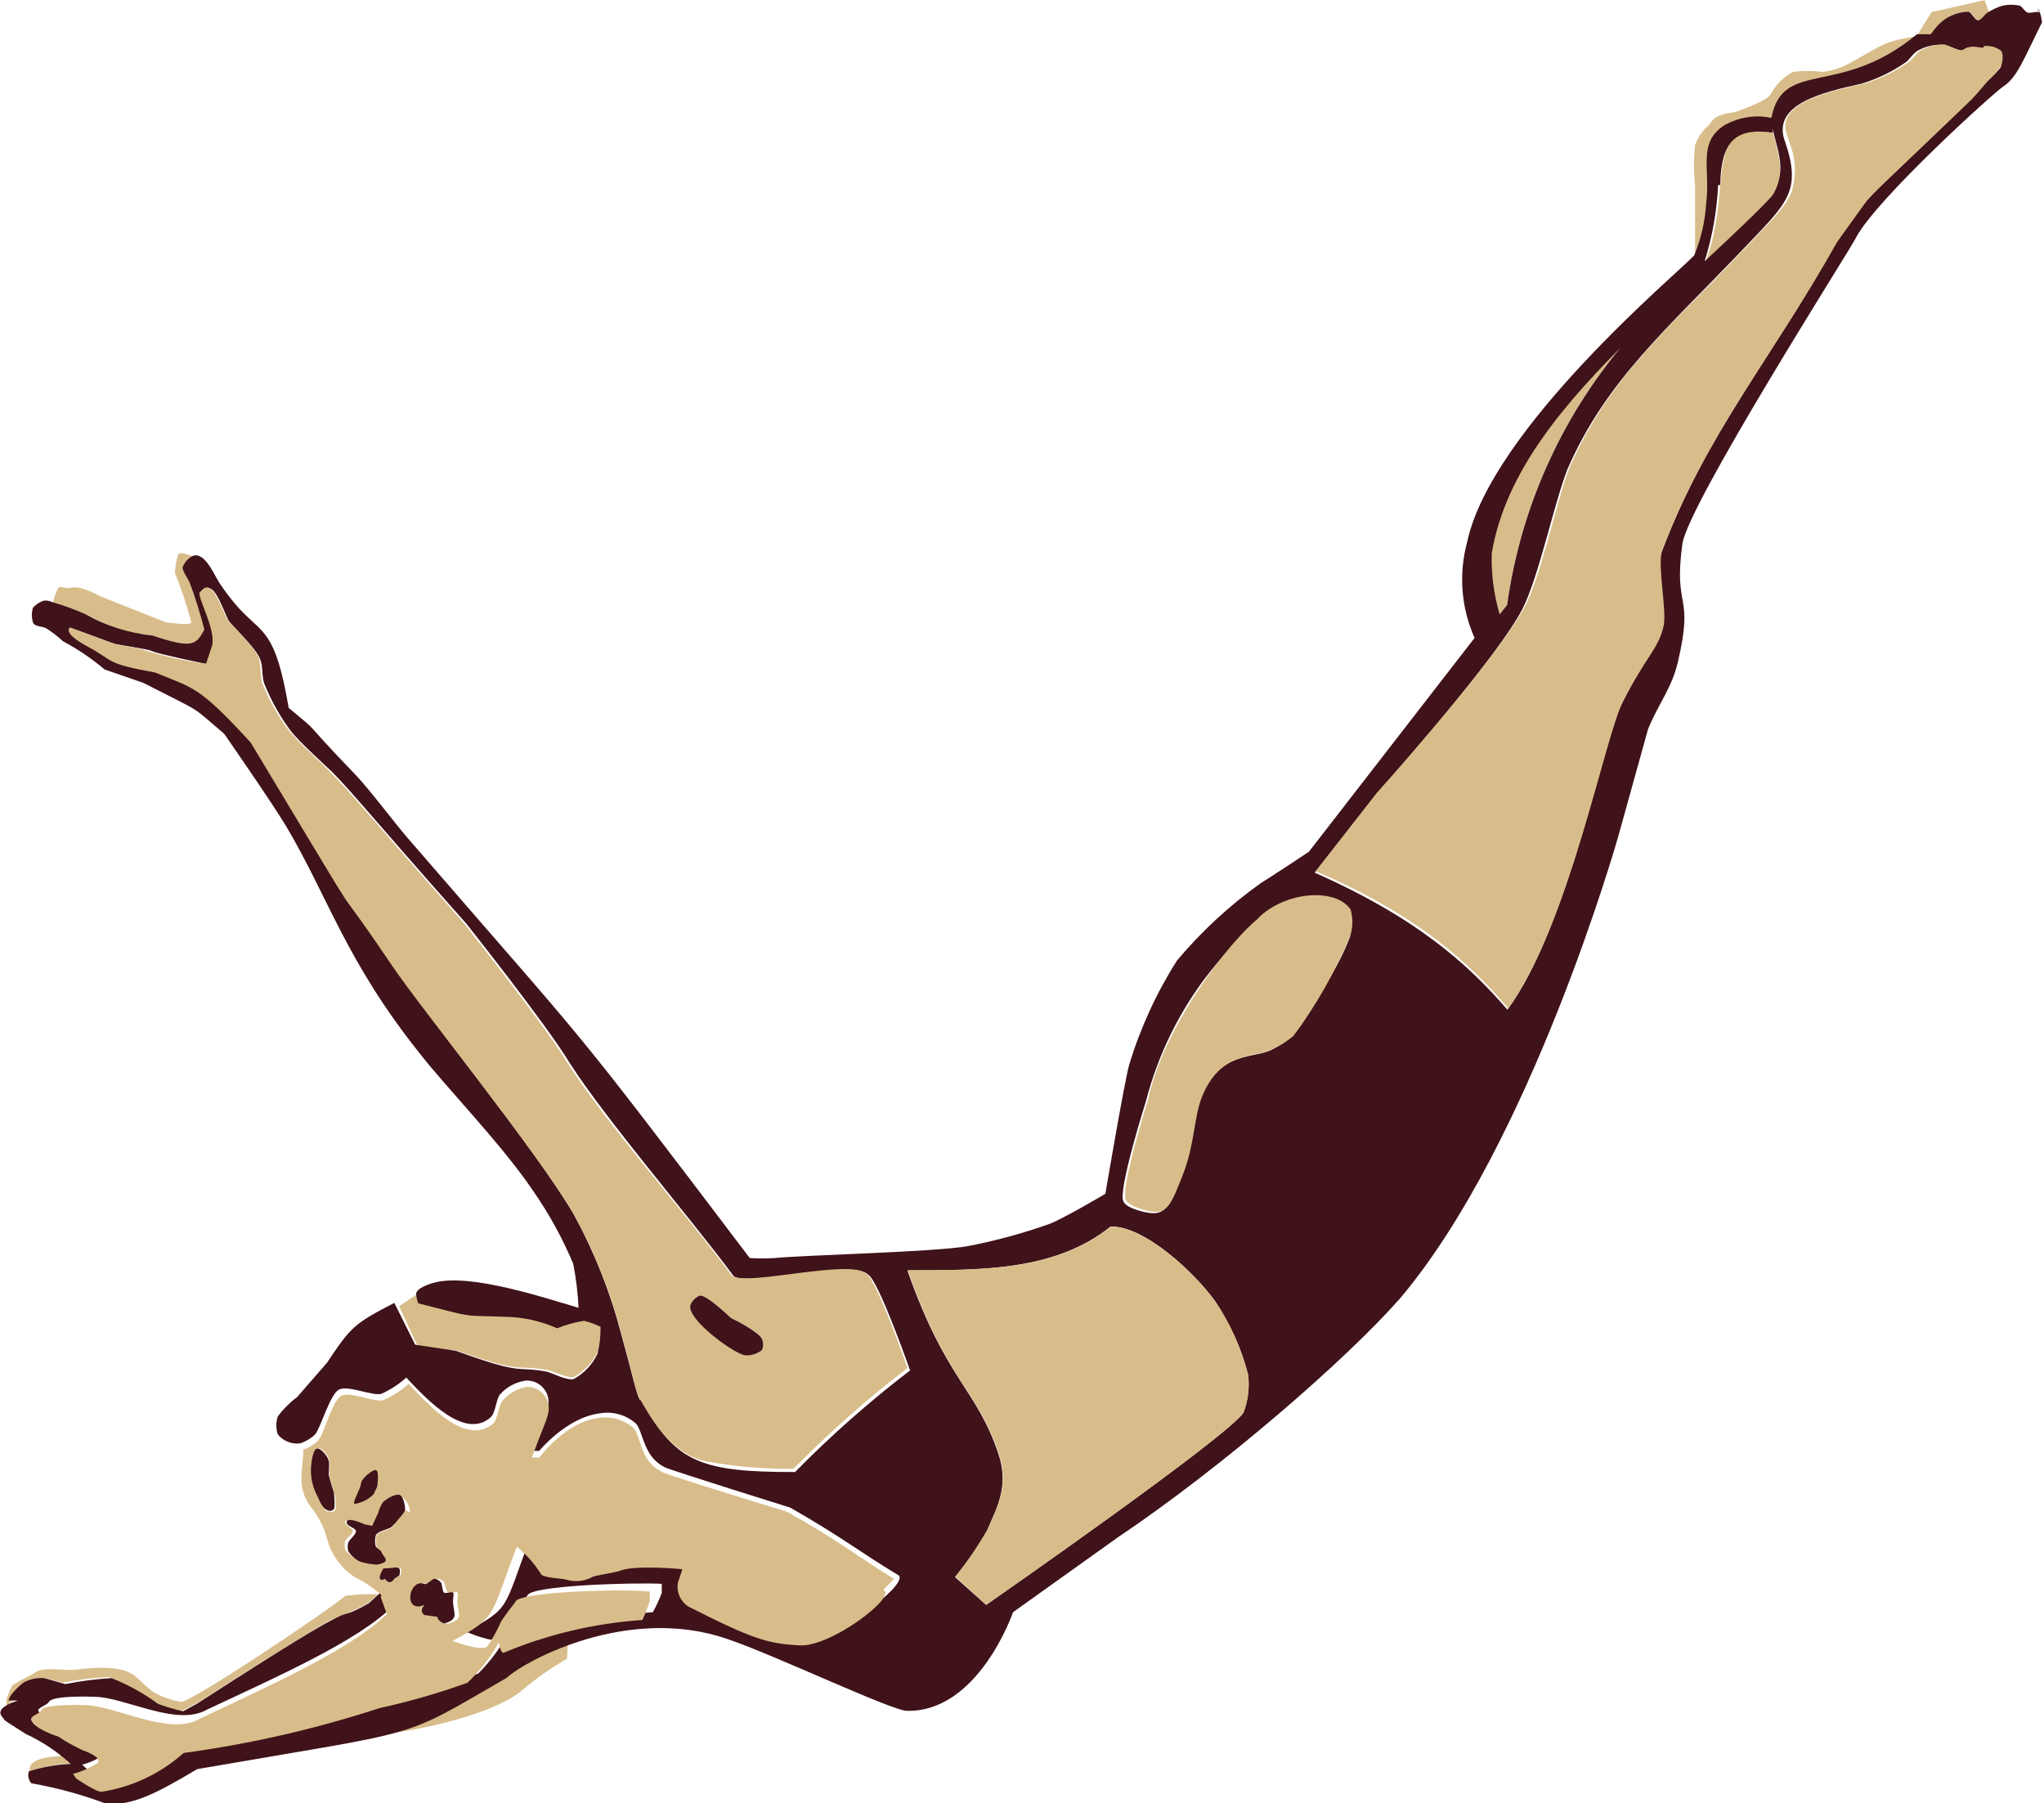
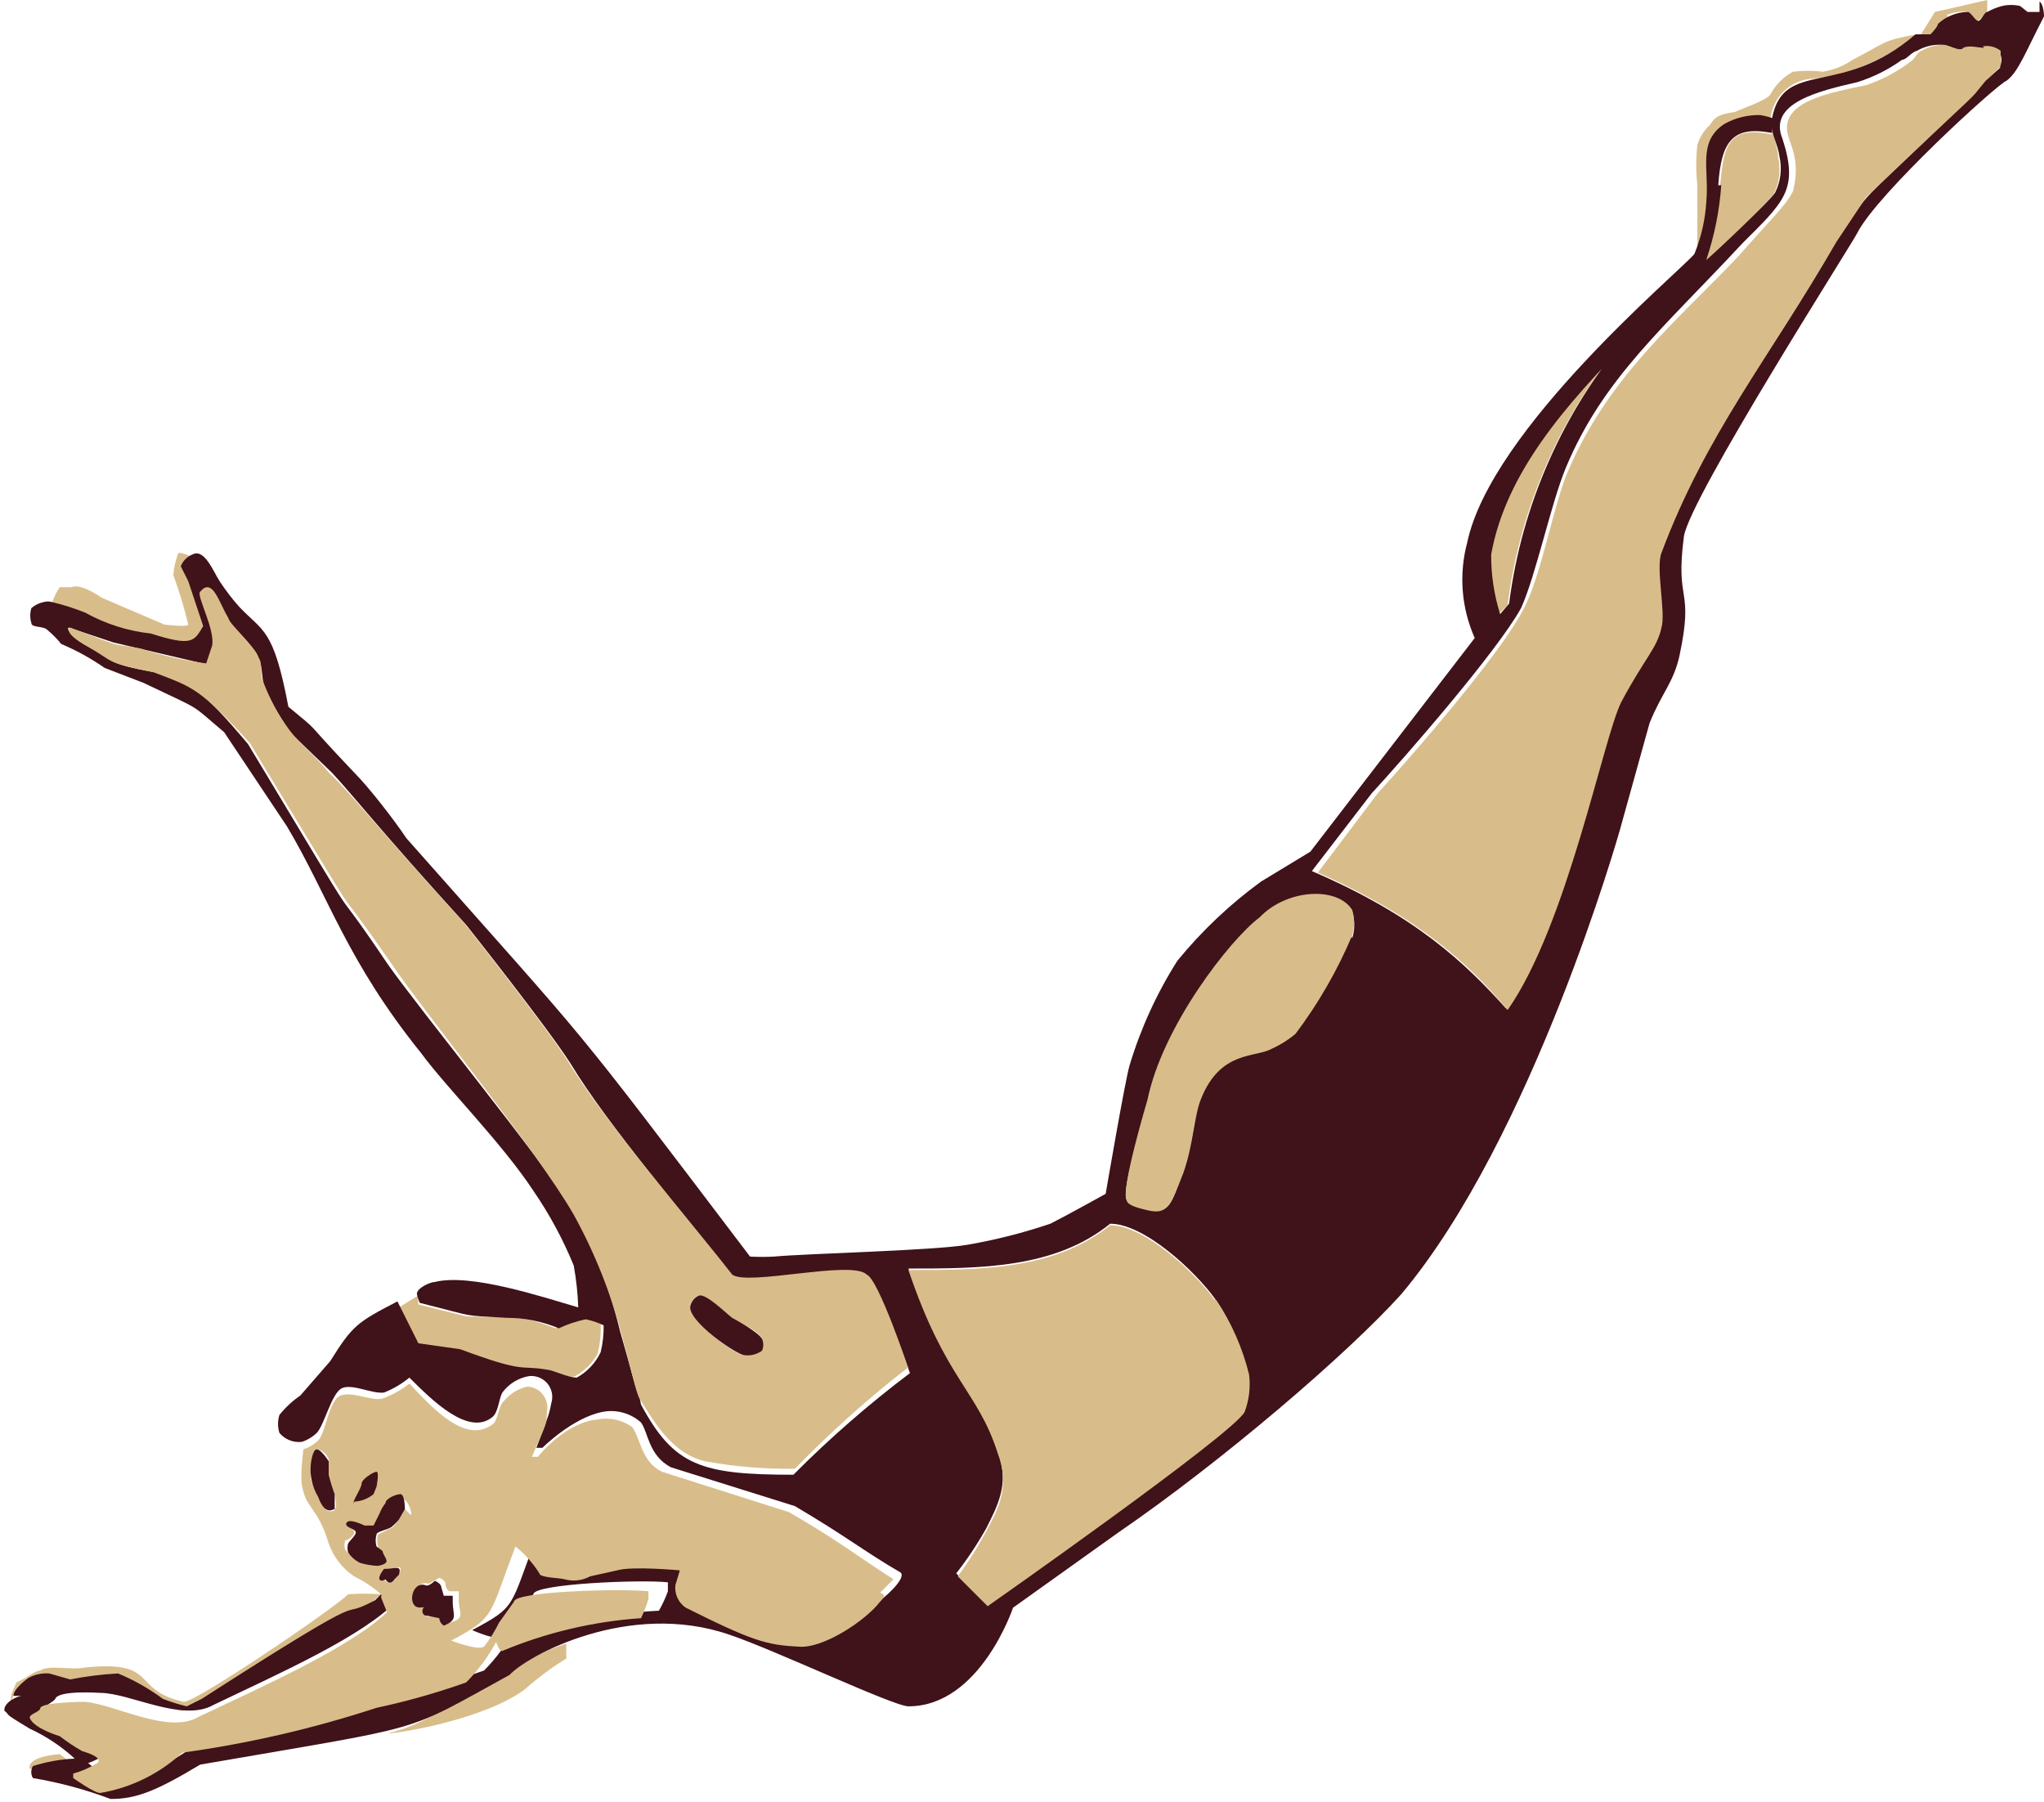
- <svg xmlns="http://www.w3.org/2000/svg" viewBox="0 0 136.8 120.63">
+ <svg xmlns="http://www.w3.org/2000/svg" viewBox="0 0 136.8 120.6">
  <defs>
-     <style>
-       .cls-1,.cls-4{fill:none;}.cls-2{fill:#d8bd8a;}.cls-3{fill:#401219;}
-     </style>
+     <style>.cls-1,.cls-4{fill:none;}.cls-2{fill:#d8bd8a;}.cls-3{fill:#401219;}</style>
  </defs>
  <g id="Layer" data-name="Layer">
-     <path class="cls-1" d="M100.14 41.4l-.68.86.68-.86zm-74.5 64.95l.06.2a.23.23 0 0 0-.07-.2zM2 118.5h.05z" />
-     <path class="cls-2" d="M100.37 41.1l.5-.62a34.33 34.33 0 0 1 8.25-18c-4.55 4.5-8.38 9-9.3 14.44a13.07 13.07 0 0 0 .55 4.18zm-.13.17l-.1.13.1-.13zM1.3 113.8H.66c.14-.5 1-1.2 1-1.2a2.48 2.48 0 0 1 1.34-.3l1.2.3a22.47 22.47 0 0 1 3.1-.37 13.94 13.94 0 0 1 3.13 1.77 12.67 12.67 0 0 0 1.68.52c2.2-1.1.3-.2 9.8-6 .7-.38 1.5-.56 2.7-1.23l.7-.6a14.58 14.58 0 0 0-2.2.1c-1 .9-10.4 7.2-11 7.1-3.7-.7-1.7-2.7-6.7-2.2-1 .2-2.4-.2-3 .2-.3.2-1.1.6-1.1.6l-.5.3c-.3.7-.5 1-.3 1.6-.1-.5.8-.8 1.2-.9zm24.78 2.2c2.67-.35 7.24-1.4 9-3a20.16 20.16 0 0 1 2.87-2l.05-1a14.2 14.2 0 0 0-4.2 2.2c-5.62 3.23-6.2 3.42-7.72 3.8zm-21.32 2l-.76-.6a.13.13 0 0 1 0 .13c-2.38.08-2 1-2 1a10.54 10.54 0 0 1 2.76-.53zm25.72-27.65c4.77 1.68 3.83.92 6.13 1.33.5.08 1.4.6 1.8.46a3.75 3.75 0 0 0 1.6-1.68 7 7 0 0 0 .2-1.85 5.2 5.2 0 0 0-1.1-.4 7.93 7.93 0 0 0-1.8.6c-2-.7-1.8-.7-6.1-.8l-3.2-.8a2.76 2.76 0 0 1-.1-.6l-1.2.8 1.3 2.8zm-21.58-48c.4.1 1 .08 1.36.2 2.73.92 2.9.6 3.47-.4-.27-.85-.75-2.44-1-3.15-.1-.26-.5-.73-.46-1a1.45 1.45 0 0 1 .64-.75s-.9-.43-1-.12a5.3 5.3 0 0 0-.2 1.22 27.92 27.92 0 0 1 1.1 3.3c0 .24-1.7 0-1.7 0L6.7 39.9s-1.35-.78-2-.56c-.25.08-.68-.15-.8 0a4 4 0 0 0-.36 1 5.87 5.87 0 0 0 .74.24c1 .17 2.43 1.23 4.7 1.8zM130.45 1.13a2.78 2.78 0 0 1 1.33-.35c.2.05.42.57.64.58s.5-.44.7-.55l-.3-.8-3.54.8-1 1.6h.92a3.74 3.74 0 0 1 1.25-1.1zm-15.05 7.4a4.66 4.66 0 0 1 2.4-.65 4.92 4.92 0 0 1 .76.05 3 3 0 0 1 2.52-2.52 13.53 13.53 0 0 0 7.22-3c-2.3.4-2.1.5-4.3 1.7a5.08 5.08 0 0 1-2 .7 7.9 7.9 0 0 0-2 0 3.7 3.7 0 0 0-1.5 1.5c-.16.4-2.07 1.1-2.44 1.2-1.62.2-1.42.7-1.84 1a3 3 0 0 0-.77 1.2 12.25 12.25 0 0 0 0 2.7v5a10.88 10.88 0 0 0 .8-3.4c.27-2.3-.65-4 1.15-5.2z" />
-     <path class="cls-2" d="M114.2 17.46a62.2 62.2 0 0 0 4.5-4.46 3.58 3.58 0 0 0 .35-2.45c-.1-.7-.32-1.3-.44-1.92v.26c-4.7-.8-2.6 3.3-4.4 8.5z" />
-     <path class="cls-3" d="M136.5.84c-.15-.12-.6.07-.8 0s-.36-.4-.52-.46a2.72 2.72 0 0 0-1.16 0 4.28 4.28 0 0 0-1 .46c-.17.1-.43.53-.64.52s-.43-.53-.64-.58a2.9 2.9 0 0 0-2 .87c-.15.14-.52.64-.52.64h-.92c-5.18 4.3-8.95 1.6-9.75 5.6a4.92 4.92 0 0 0-.76-.1 4.66 4.66 0 0 0-2.4.6c-1.8 1.2-.9 2.9-1.2 5.2a10.88 10.88 0 0 1-.8 3.5c-1 1.1-13.6 11.6-15.2 19.2a9.56 9.56 0 0 0 .5 6.4L87.6 57s-2.6 1.73-3.22 2.1a30.22 30.22 0 0 0-5.6 5.17 28.3 28.3 0 0 0-3.2 6.96c-.3 1-1.6 8.66-1.6 8.66s-2.7 1.6-3.7 2a37 37 0 0 1-5.5 1.5c-2.2.4-11 .6-12.94.8a15 15 0 0 1-1.66 0C37.6 67.6 40.1 70.9 27.3 56.1c-.92-1.06-2.6-3.32-3.58-4.33-3.86-4-2-2.4-4.4-4.4-.9-5.28-1.7-4.88-3.36-6.7a14.46 14.46 0 0 1-1.3-1.7c-.36-.58-1-2.12-1.8-1.75a1.45 1.45 0 0 0-.64.75c0 .27.36.75.46 1 .3.72.78 2.3 1 3.16-.56 1-.73 1.32-3.47.4a11.6 11.6 0 0 1-4.5-1.43 15.3 15.3 0 0 0-2.2-.8 1 1 0 0 0-.6-.1 1.76 1.76 0 0 0-.7.46 1.66 1.66 0 0 0 0 1c.1.3.7.24.9.4a7 7 0 0 1 1.1.85A15.84 15.84 0 0 1 7 44.8l2.6.9c4.23 2.17 3 1.38 5.4 3.4 0 0 3.2 4.6 4.18 6.24 2.78 4.7 4 9 8.9 15.14 1.7 2.2 5.48 6.07 7.58 9.18a26.68 26.68 0 0 1 2.7 4.9 19.6 19.6 0 0 1 .36 2.96c-2.37-.7-7.2-2.3-9.6-1.7-.4.1-1.3.4-1.27.8a2.76 2.76 0 0 0 .14.6c4 1 2.6.78 5.8.9a8.9 8.9 0 0 1 3.5.77 7.93 7.93 0 0 1 1.8-.5 5.2 5.2 0 0 1 1.1.4 7 7 0 0 1-.2 1.8 3.75 3.75 0 0 1-1.6 1.7c-.5.1-1.4-.4-1.8-.5-2.2-.4-1.4.3-6.1-1.4l-2.7-.4-1.4-2.8c-2.7 1.4-2.9 1.6-4.5 4l-2 2.3a6.4 6.4 0 0 0-1.3 1.3 1.94 1.94 0 0 0 0 1.2 1.67 1.67 0 0 0 1.5.6 2.64 2.64 0 0 0 1-.6c.4-.5 1-2.7 1.6-3s2.1.4 2.8.3a6.4 6.4 0 0 0 1.7-1.1c1.5 1.6 3.9 4.1 5.6 2.7.4-.3.4-1.3.7-1.6a2.82 2.82 0 0 1 1.7-.9 1.44 1.44 0 0 1 1.5 1.7c-.2.9-.2.7-1.1 3h.5s1.8-2.2 4-2.5a2.9 2.9 0 0 1 2.5.7c.5.7.5 2.2 1.9 2.9.7.3 8.4 2.7 8.4 2.7 3.5 2 4.7 3 7.2 4.5.9.4-3.4 3.9-5.6 3.8s-3.1-.3-7.4-2.5a1.58 1.58 0 0 1-.7-1.6l.3-.9s-3.2-.3-4.2.1c-.3.1-1.6.4-1.9.5a2.28 2.28 0 0 1-1.8.3c-.3 0-1.6-.1-1.7-.4a7.42 7.42 0 0 0-1.6-1.8c-1.8 4.8-1.3 4.7-4.3 6.3 0 0 1.8.8 2.3.5a9.22 9.22 0 0 0 .8-1.5c.2-.4 1-1.4 1-1.4.1-.7 7.2-.9 9-.8v.6a8.18 8.18 0 0 1-.6 1.3 29.25 29.25 0 0 0-9.3 2.2c-.2-.1-.37-.8-.37-.8A11.72 11.72 0 0 1 32 112a47.58 47.58 0 0 1-5.9 1.7 74.27 74.27 0 0 1-13.1 2.9 10.73 10.73 0 0 1-5.5 2.6 4.5 4.5 0 0 1-2-1.1 5.87 5.87 0 0 0 1.54-.7c.5-.4-1-.9-1-.9a13.63 13.63 0 0 1-1.67-.9s-1.5-.5-1.8-1.1c-.1-.2.6-.4.7-.6.2-.47 3-.35 3-.35 2.1 0 5.54 2.05 7.6.85 4.7-2.2 10.1-4.6 12.4-6.9l-.5-1.2-1.1 1c-3 1.7 1.1-1.4-11.5 6.72l-.92.5a12.67 12.67 0 0 1-1.68-.5 13.94 13.94 0 0 0-3.1-1.72 22.47 22.47 0 0 0-3.1.4l-1.4-.4a2.48 2.48 0 0 0-1.4.3s-.9.7-1 1.2h.66c-.4.1-1.3.45-1.2.88a.54.54 0 0 0 .1.2c.36.35-.4-.1 1.6 1.16a11.64 11.64 0 0 1 3 2 10.73 10.73 0 0 0-2.8.5.83.83 0 0 0 .17.8 27.88 27.88 0 0 1 5.1 1.4c1.7 0 2.9-.5 6-2.35 15.6-2.7 13.4-1.9 20.7-6.1 1.3-1.2 8.2-4.9 14.8-2.6 3 1 11 4.8 12 4.8 4.8.1 7.1-6.6 7.1-6.6l7-5c7-4.7 15.3-11.9 18.9-16 8.8-10.4 14.6-30.9 14.6-30.9l2-7.2c.8-1.9 1.57-2.7 2-4.5 1.1-4.7-.32-3.4.3-7.9.4-2.7 11.17-19.6 11.57-20.4 1.3-2.6 9.4-9.9 9.9-10.2.94-.6 1.4-1.9 2.6-4.3 0 0-.1-.8-.3-.9zm-21.37 11.54c.06-2.9 1-3.87 3.52-3.5V8.6c.1.64.34 1.24.44 1.93a3.58 3.58 0 0 1-.4 2.45c-.4.6-4 3.95-4.6 4.5a20.3 20.3 0 0 0 .9-5.1zm-6 10.1a34.33 34.33 0 0 0-8.26 18l-.5.63a13.07 13.07 0 0 1-.53-4.1c.93-5.5 4.93-10.1 9.28-14.4zm-8.9 18.8l-.77 1zM42.8 93.63c-.2-.32-.6-2.13-1.25-4.45a35.05 35.05 0 0 0-3.14-7.9C36 77.12 28.3 67.63 26.2 64.5c-5-7.44-.18.53-9.36-14.85-3.47-3.73-3.8-3.6-6.42-4.67-3.37-.6-2.77-.8-4.5-1.75S4.7 42 4.7 42l3 1.1c4.67.78-.26 0 6.42 1.4l.35-1.22c.3-1.1-1.1-3.44-.87-3.6a1.82 1.82 0 0 1 .14-.2c.54-.56 1.07 1 1.53 2 .13.28 1.9 1.9 2.14 2.64.2.4.1 1.28.3 1.68a13.83 13.83 0 0 0 1.8 3.18c.6.73 2 2 2.7 2.66 1.5 1.52 3.1 3.54 9 10.17 0 0 5.4 6.8 6.9 9.3 2.5 3.9 8.2 10.5 11 14.3 1 .7 8-1.2 9-.1.7.4 2.8 6.4 2.8 6.4a73 73 0 0 0-7.7 6.8c-6.2 0-8-.6-10.2-4.7zm40.44.87C82.4 96 66 107.4 66 107.4l-2.08-1.86a24 24 0 0 0 2.14-3.12c.6-1.4 1.5-2.92.77-5.1-1.46-4.4-3.5-4.9-6.1-12.3 4.86-.04 9.82.08 13.6-2.94 2.24-.07 5.62 3.08 7 5a15.85 15.85 0 0 1 2.2 4.92 5.3 5.3 0 0 1-.3 2.5zm7.15-31.9a17.34 17.34 0 0 1-1.7 3.32c-1.9 3.34-2.1 3.55-3.6 4.34-1.2.6-3.5.06-4.8 3.25-.5 1.3-.5 3.1-1.2 5-.9 2.4-1.1 2.9-2.5 2.6-.4-.1-1.2-.3-1.4-.7-.4-.7 1.5-6.7 1.5-6.7a23.6 23.6 0 0 1 4-8.3 36.22 36.22 0 0 1 3.4-3.8c1.8-1.8 5.1-2 6.1-.5a3 3 0 0 1 0 1.7zm43.5-58.08a6.8 6.8 0 0 1-.9.92l-1 1.16c-8.3 8-6.4 5.84-9.1 9.63-4.4 7.93-8.7 12.77-11.7 20.77-.3 1 .3 4 .1 5-.4 1.5-1.2 2-2.7 5-1.3 2.43-3.6 15-7.7 20.57-2.6-3-6-6.12-12.9-9.17l4.1-5.24c2.2-2.48 8.3-9.47 9.8-12.4 1.1-2.16 2.1-7 3-9.32 2.6-6 6.7-9.43 11.9-14.9 2.8-2.94 3.8-3.73 2.7-7-1-2.54 2.4-3.34 5.1-3.94a10.45 10.45 0 0 0 3-1.46c.2-.16.5-.62.8-.77a3.12 3.12 0 0 1 1.7-.37c.3 0 1.1.5 1.3.35.5-.36 1.1-.12 1.4-.12a1.54 1.54 0 0 1 1.1.3c.1.16.1.76 0 1z" />
-     <path class="cls-2" d="M59.83 105.66c-2.54-1.56-3.7-2.57-7.17-4.5 0 0-7.68-2.34-8.32-2.64-1.47-.7-1.4-2.2-1.9-2.92a2.9 2.9 0 0 0-2.44-.7c-2.2.3-3.9 2.64-3.9 2.64h-.5c.87-2.38.9-2.2 1.1-3a1.44 1.44 0 0 0-1.43-1.73 2.82 2.82 0 0 0-1.62.9c-.3.3-.34 1.4-.7 1.6-1.75 1.4-4.1-1.1-5.6-2.7a6.4 6.4 0 0 1-1.73 1.1c-.7.1-2.15-.6-2.77-.3s-1.13 2.5-1.56 3a2.64 2.64 0 0 1-1 .6c.1.3-.3 1.9 0 2.8.3 1.2 1.1 1.2 1.7 3.5a4.44 4.44 0 0 0 1.7 2.2 8.2 8.2 0 0 1 1.8 1.2.23.23 0 0 1 0 .2l.4 1.1c-2.4 2.4-8.3 5-12.5 7-2 1.2-5.5-.8-7.6-.9 0 0-2.8-.1-3 .3-.1.3-.8.4-.7.7.2.6 1.8 1.1 1.8 1.1a13.63 13.63 0 0 0 1.6.9s1.5.5 1 .9a5.87 5.87 0 0 1-1.6.7l.2.3s1.3.9 1.7.9a10.74 10.74 0 0 0 5.5-2.6 74.27 74.27 0 0 0 13.1-3 47.58 47.58 0 0 0 5.9-1.7 11.72 11.72 0 0 0 2.1-2.7s.1.7.3.7a29.25 29.25 0 0 1 9.3-2.2 8.18 8.18 0 0 0 .5-1.3v-.6c-1.8-.2-8.9 0-9 .7 0 0-.8 1-1 1.4a9.22 9.22 0 0 1-.9 1.6c-.5.3-2.3-.4-2.3-.4 3-1.6 2.5-1.6 4.3-6.3a7.42 7.42 0 0 1 1.6 1.8c.1.3 1.4.3 1.7.4a2.28 2.28 0 0 0 1.8-.2c.3-.1 1.6-.3 1.82-.4 1-.4 4.16-.1 4.16-.1l-.3.9a1.58 1.58 0 0 0 .7 1.6c4.34 2.2 5.3 2.48 7.44 2.6 1.56.1 4.5-1.8 5.5-3 .36-.54.27-.6.1-.7zM22.4 101.1c-.1.1-.46.07-.6 0a6.7 6.7 0 0 1-.9-2.1c-.07-.36 0-2 .34-2.08s.74.53.8.8 0 .75 0 1a12.8 12.8 0 0 0 .36 1.28s.17.9 0 1.1zm4.32 4.33l-.35.24s-.26.5-.64 0c0 0-.27.06-.32 0s.3-.7.3-.7c.9.03 1.3-.33 1.1.45zm.35-4.4c0 .2-.46.65-.46.65a3.64 3.64 0 0 1-.4.55c-.2.15-.8.26-1 .5a1.36 1.36 0 0 0 0 .8c.1.4.8.68-.3.92a4.9 4.9 0 0 1-1.1-.14 1.93 1.93 0 0 1-.7-.6 1.1 1.1 0 0 1 0-.6c.1-.2.6-.5.5-.7s-.6-.4-.5-.6 1.3.3 1.3.3l.6.1.4-.8a2.65 2.65 0 0 1 .3-.7c.2-.2.9-.6 1.2-.5s.6.8.5 1zm2.64 7.62c-.4-.17-.4-.45-.4-.45l-.8-.12c-.3-.26-.1-.48 0-.7 0 0-.4.26-.7 0-.5-.4 0-1.7.8-1.38.2.07.5-.35.7-.35a.75.75 0 0 1 .4.22c.1.14.1.6.3.7s.5-.1.6 0 0 .32 0 .53c0 .9.5 1.23-.6 1.55z" />
-     <path class="cls-4" d="M2.23 118.4h-.1m0 .03h-.08m.28-.08h-.1" />
-     <path class="cls-2" d="M60.76 91.62s-2.08-6-2.77-6.36c-1-1.07-8 .84-9 .12C46.2 81.56 40.4 75 37.9 71c-1.53-2.5-6.88-9.25-6.88-9.25-5.88-6.65-7.47-8.64-9-10.17-.65-.67-2.07-1.93-2.66-2.66a13.83 13.83 0 0 1-1.8-3.18c-.14-.4-.1-1.28-.23-1.68-.25-.74-2-2.36-2.14-2.64-.5-1.06-1-2.53-1.6-2a1.82 1.82 0 0 0-.2.2c-.3.16 1.1 2.5.8 3.6l-.4 1.2a25.1 25.1 0 0 1-4.4-1C7.1 43 8.3 43.3 4.7 42c0 0-.63.3 1.17 1.27S7 44.4 10.37 45c2.63 1.08 2.92.9 6.4 4.68C26 65 21.15 57.1 26.17 64.52c2.1 3.12 9.84 12.6 12.25 16.77a35.05 35.05 0 0 1 3.15 7.9c.66 2.3 1 4.1 1.24 4.4.9 1.6 2.2 3.7 4.4 4.2a30.7 30.7 0 0 0 5.9.5 72.88 72.88 0 0 1 7.7-6.8zM46.2 87.34a1.1 1.1 0 0 1 .64-.64c.43-.06 1.76 1.2 2.08 1.5 0 0 1.8.84 2.08 1.4a1 1 0 0 1 0 .74 1.7 1.7 0 0 1-1.16.35c-.66-.1-3.84-2.4-3.64-3.4z" />
-     <path class="cls-3" d="M49.84 90.7a1.7 1.7 0 0 0 1.16-.35 1 1 0 0 0 0-.75c-.3-.55-2.08-1.4-2.08-1.4-.32-.3-1.65-1.55-2.08-1.5a1.1 1.1 0 0 0-.64.65c-.2 1 3 3.28 3.64 3.34z" />
-     <path class="cls-2" d="M81.33 87.1c-1.37-1.94-4.74-5.08-7-5-3.76 3-8.72 2.9-13.57 2.9 2.58 7.4 4.62 7.9 6.1 12.3.72 2.18-.2 3.7-.78 5.1a24 24 0 0 1-2.14 3.1l2.06 1.9S82.4 96 83.24 94.5a5.3 5.3 0 0 0 .3-2.5 15.85 15.85 0 0 0-2.2-4.9zm2.9-25.65c-1.93 1.5-6.4 7.3-7.4 12.17 0 0-1.88 5.93-1.47 6.7.18.34 1 .6 1.4.7 1.33.3 1.55-.2 2.46-2.55.72-1.87.7-3.72 1.2-5 1.26-3.2 3.54-2.64 4.73-3.25a7.1 7.1 0 0 0 1.4-.88 30.93 30.93 0 0 0 3.84-6.78 3 3 0 0 0 0-1.7c-1-1.47-4.4-1.22-6.2.6zM132.75 3.2c-.3 0-.9-.23-1.35.13-.2.16-1-.3-1.25-.35a3.12 3.12 0 0 0-1.62.4c-.23.14-.55.6-.77.76a10.45 10.45 0 0 1-3 1.46c-2.47.53-4.62 1.13-5.16 2.3s1.05 2.07.34 4.85c-.4 1.13-1.53 2.14-3.67 4.4-4.15 4.4-8.58 8-11.25 14.2-.88 2.27-1.85 7.15-3 9.3-1.57 2.94-7.64 9.94-9.86 12.4l-4.1 5.25c6.95 3 10.3 6.18 12.88 9.17 4.12-5.62 6.44-18.14 7.7-20.57 1.54-3 2.35-3.47 2.7-5 .23-1-.4-3.93-.12-5 3-7.94 7.3-12.8 11.75-20.73l2.16-3c8.6-8.22 6.35-6 7.94-7.78a6.8 6.8 0 0 0 .85-1c.12-.2.18-.8 0-1a1.54 1.54 0 0 0-1.16-.3z" />
-     <path class="cls-3" d="M28.4 107.4c-.14.2-.3.43 0 .68l.87.12s0 .27.45.45c1.07-.32.6-.67.6-1.55 0-.2.08-.43 0-.52s-.47.08-.6 0-.1-.56-.22-.7a.75.75 0 0 0-.4-.23c-.2 0-.5.42-.7.35-.77-.32-1.23 1-.74 1.4.34.24.74 0 .74 0zm-2.02-1.74l.35-.24c.17-.77-.23-.46-1.07-.46 0 0-.34.55-.23.7s.32 0 .32 0c.37.5.63 0 .63 0zm-1.22-2.14a1.36 1.36 0 0 1 0-.8c.14-.24.73-.36 1-.5a3.64 3.64 0 0 0 .5-.55s.43-.44.45-.64-.1-.94-.4-1-.9.3-1.1.52a2.65 2.65 0 0 0-.3.7l-.4.86-.5-.1s-1.1-.5-1.2-.2.5.4.6.6-.4.6-.5.8a1.1 1.1 0 0 0 0 .6 1.93 1.93 0 0 0 .8.7 4.9 4.9 0 0 0 1.1.2c1.1-.2.4-.5.3-.9zm-1.42-2.88A2.24 2.24 0 0 0 25 100l.24-.5s.17-1.08-.08-1.12-1 .6-1 .9-.63 1.32-.42 1.36zM22 98.74c0-.25.06-.75 0-1s-.53-.88-.8-.8-.36 1-.36 1a3.6 3.6 0 0 0 .44 2.25s.22.6.5.8.47.1.57 0 0-1.1 0-1.1a12.8 12.8 0 0 1-.35-1.2z" />
+     <path class="cls-1" d="M100 41.4l-.5 1 .6-1zm-74.4 65zM2 118.3z" />
+     <path class="cls-2" d="M100.4 41l.5-.5a34.3 34.3 0 0 1 8-18c-4.4 4.5-8.3 9-9.2 14.4a13 13 0 0 0 .6 4zm-.2.3zm-99 72.5H.8c0-.5 1-1.2 1-1.2a2.5 2.5 0 0 1 1.3-.3l1.2.3a22.5 22.5 0 0 1 3-.4 14 14 0 0 1 3.2 1.8 12.7 12.7 0 0 0 1.7.5c2.3-1 .4-.2 10-6 .6-.4 1.4-.5 2.6-1.2l.7-.6a14.6 14.6 0 0 0-2.2 0c-1 1-10.3 7.3-11 7.2-3.6-.8-1.6-2.8-6.6-2.3-1 .2-2.4-.2-3 .2-.3 0-1 .5-1 .5l-.6.3c-.3.7-.5 1-.3 1.6 0-.5.8-.8 1.2-1zm25 2.2c2.5-.3 7-1.4 9-3a20.2 20.2 0 0 1 2.7-2v-1a14.2 14.2 0 0 0-4.2 2.2c-5.6 3.2-6.2 3.4-7.7 3.8zm-21.4 2l-.8-.6c-2.4.2-2 1-2 1a10.5 10.5 0 0 1 2.8-.4zm25.7-27.6c4.7 1.6 3.8 1 6 1.3.6 0 1.5.6 2 .4a3.8 3.8 0 0 0 1.5-1.5 7 7 0 0 0 .2-2 5.2 5.2 0 0 0-1-.3 8 8 0 0 0-2 .6c-2-.7-1.7-.7-6-.8l-3.2-.8a2.8 2.8 0 0 1 0-.6l-1.3.8 1.3 2.8zM9 42.4c.3 0 1 0 1.3.2 2.7 1 3 .6 3.4-.4-.2-1-.7-2.5-1-3.2 0-.3-.5-.7-.4-1a1.4 1.4 0 0 1 .6-.7s-1-.5-1-.2a5.3 5.3 0 0 0-.3 1.4 28 28 0 0 1 1 3.3c0 .2-1.6 0-1.6 0L6.8 40s-1.4-1-2-.7H4a4 4 0 0 0-.5 1 6 6 0 0 0 .8.3c1 0 2.4 1.2 4.7 1.8zM130.3 1a2.8 2.8 0 0 1 1.4-.2c.2 0 .4.6.6.6s.5-.5.7-.6L133 0l-3.5.8-1 1.6h1a3.7 3.7 0 0 1 1-1zm-15 7.5a4.7 4.7 0 0 1 2.4-.6 5 5 0 0 1 .8 0 3 3 0 0 1 2.5-2.6 13.5 13.5 0 0 0 7.3-3c-2.3.4-2 .5-4.3 1.7a5 5 0 0 1-2 .8 8 8 0 0 0-2 0 3.7 3.7 0 0 0-1.5 1.5c-.2.4-2 1-2.4 1.2-1.6.2-1.4.7-1.8 1a3 3 0 0 0-.7 1.2 12.3 12.3 0 0 0 0 2.7v5a11 11 0 0 0 .8-3.4c.2-2.3-.7-4 1-5.2z" />
+     <path class="cls-2" d="M114.2 17.5a62.2 62.2 0 0 0 4.5-4.5 3.6 3.6 0 0 0 .3-2.5c0-.6-.3-1.2-.4-2V9c-4.7-1-2.6 3.2-4.4 8.4z" />
+     <path class="cls-3" d="M136.5.8h-.8l-.5-.4a2.7 2.7 0 0 0-1.2 0 4.3 4.3 0 0 0-1 .4c-.2 0-.4.6-.6.6s-.5-.6-.7-.6a3 3 0 0 0-2 .8c0 .2-.5.7-.5.7h-1c-5 4.3-8.8 1.6-9.6 5.6a5 5 0 0 0-.8-.2 4.7 4.7 0 0 0-2.4.6c-1.8 1.2-1 3-1.2 5.2a11 11 0 0 1-.8 3.5c-1 1.2-13.6 11.7-15.2 19.3a9.6 9.6 0 0 0 .5 6.4L87.7 57l-3.3 2a30.2 30.2 0 0 0-5.6 5.3 28.3 28.3 0 0 0-3.2 7c-.3 1-1.6 8.6-1.6 8.6s-2.7 1.5-3.7 2a37 37 0 0 1-5.5 1.4c-2.2.4-11 .6-13 .8a15 15 0 0 1-1.6 0c-12.6-16.6-10-13.3-23-28-.8-1.2-2.5-3.4-3.5-4.4-3.8-4-2-2.4-4.4-4.4-1-5.3-1.7-5-3.3-6.7a14.5 14.5 0 0 1-1.3-1.7c-.4-.6-1-2.2-1.8-1.8a1.4 1.4 0 0 0-.8.8l.5 1 1 3c-.6 1-.7 1.4-3.5.5A11.6 11.6 0 0 1 5.7 41a15.3 15.3 0 0 0-2.2-.7 1 1 0 0 0-.6 0 1.8 1.8 0 0 0-.8.4 1.7 1.7 0 0 0 0 1c0 .3.7.2 1 .4a7 7 0 0 1 1 1A15.8 15.8 0 0 1 7 44.7l2.6 1c4.2 2 3 1.3 5.4 3.3l4.2 6.3c2.8 4.7 4 9 9 15.2 1.6 2.2 5.4 6 7.5 9.2a26.7 26.7 0 0 1 2.7 5 19.6 19.6 0 0 1 .3 2.8c-2.4-.7-7.2-2.3-9.6-1.7-.3 0-1.2.4-1.2.8a2.8 2.8 0 0 0 .2.6c4 1 2.6.8 5.8 1a9 9 0 0 1 3.5.7 8 8 0 0 1 1.8-.6 5.2 5.2 0 0 1 1.2.4 7 7 0 0 1-.2 1.8 3.8 3.8 0 0 1-1.6 1.7c-.5 0-1.4-.4-1.8-.5-2.2-.4-1.4.3-6-1.4l-2.8-.4-1.4-2.8c-2.7 1.4-3 1.6-4.5 4l-2 2.3a6.4 6.4 0 0 0-1.4 1.3 2 2 0 0 0 0 1.2 1.7 1.7 0 0 0 1.5.6 2.6 2.6 0 0 0 1-.6c.5-.5 1-2.7 1.7-3s2 .4 2.8.3a6.4 6.4 0 0 0 1.7-1c1.5 1.5 4 4 5.6 2.6.4-.4.4-1.4.7-1.7a2.8 2.8 0 0 1 1.7-1 1.4 1.4 0 0 1 1.5 1.8c-.2 1-.2.8-1 3h.4s2-2 4-2.4a3 3 0 0 1 2.6.7c.5.7.5 2.2 2 3l8.3 2.6c3.4 2 4.6 3 7 4.4 1 .4-3.3 4-5.5 3.8s-3-.3-7.4-2.5a1.6 1.6 0 0 1-.6-1.6l.3-.8s-3.2-.3-4.2 0c-.3.2-1.6.5-2 .6a2.3 2.3 0 0 1-1.7.3c-.3 0-1.6 0-1.7-.3a7.4 7.4 0 0 0-1.5-1.8c-1.8 4.7-1.3 4.6-4.3 6.2 0 0 1.8.8 2.3.5a9.2 9.2 0 0 0 .8-1.5l1-1.4c0-.7 7.2-1 9-.8v.6a8.2 8.2 0 0 1-.6 1.3 29.3 29.3 0 0 0-9.3 2c-.2 0-.4-.7-.4-.7a11.7 11.7 0 0 1-2 2.7 47.6 47.6 0 0 1-6 1.7 74.3 74.3 0 0 1-13 3 10.7 10.7 0 0 1-5.5 2.5 4.5 4.5 0 0 1-2-1 6 6 0 0 0 1.5-.8c.5-.4-1-1-1-1a13.6 13.6 0 0 1-1.6-.8s-1.5-.5-1.8-1c0-.3.6-.5.7-.7.2-.6 3-.4 3-.4 2 0 5.5 2 7.6.8 4.6-2.2 10-4.6 12.3-7l-.5-1-1 1c-3 1.6 1-1.5-11.6 6.6l-1 .5a12.7 12.7 0 0 1-1.6-.5 14 14 0 0 0-3-1.7 22.5 22.5 0 0 0-3.2.4l-1.4-.4a2.5 2.5 0 0 0-1.4.3s-1 .7-1 1.2h.6c-.4 0-1.3.5-1.2 1 .5.4-.3 0 1.7 1.2a11.6 11.6 0 0 1 3 2 10.7 10.7 0 0 0-2.8.5.8.8 0 0 0 0 .8 28 28 0 0 1 5.2 1.4c1.7 0 3-.5 6-2.3 15.6-2.7 13.4-2 20.7-6 1.2-1.3 8-5 14.7-2.7 3 1 11 4.8 12 4.8 4.8 0 7-6.6 7-6.6l7-5c7-4.8 15.4-12 19-16 8.8-10.5 14.6-31 14.6-31l2-7.2c.8-2 1.6-2.7 2-4.5 1-4.7-.3-3.4.3-8 .4-2.6 11.2-19.5 11.6-20.3 1.3-2.6 9.4-10 10-10.2.8-.6 1.3-2 2.5-4.3 0 0 0-.8-.3-1zM115 12.4c.2-3 1-4 3.6-3.5v-.4c0 .6.4 1.2.5 2a3.6 3.6 0 0 1-.3 2.4c-.4.6-4 4-4.6 4.5a20.3 20.3 0 0 0 1-5zm-6 10a34.3 34.3 0 0 0-8 18l-.6.7a13 13 0 0 1-.6-4c1-5.5 5-10 9.3-14.4zm-8.8 19l-.7 1zM42.8 93.5c-.2-.3-.6-2-1.3-4.4a35 35 0 0 0-3-8C36 77.3 28.2 67.7 26 64.6c-5-7.4-.2.5-9.4-14.8C13.4 46 13 46 10.4 45c-3.4-.6-2.8-.8-4.5-1.8S4.6 42 4.6 42l3 1 6.4 1.5.5-1.2c.3-1-1-3.5-1-3.6a1.8 1.8 0 0 1 .2-.2c.6-.6 1 1 1.6 2 0 .3 2 2 2 2.6.3.5.2 1.4.4 1.8a13.8 13.8 0 0 0 1.8 3.2l2.7 2.6c1.5 1.6 3 3.6 9 10.2 0 0 5.4 6.8 7 9.3 2.4 4 8 10.6 11 14.4 1 .7 8-1.2 9 0 .6.3 2.7 6.3 2.7 6.3a73 73 0 0 0-7.8 6.8c-6.2 0-8-.6-10.2-4.7zm40.4 1C82.4 96 66 107.3 66 107.3l-2-2a24 24 0 0 0 2-3c.7-1.4 1.6-3 .8-5-1.4-4.5-3.5-5-6-12.4 4.8 0 9.8 0 13.5-3 2.3 0 5.7 3.2 7 5a15.8 15.8 0 0 1 2.2 5 5.3 5.3 0 0 1-.3 2.5zm7.2-32a17.3 17.3 0 0 1-1.7 3.3c-2 3.3-2 3.5-3.6 4.3-1 .6-3.4 0-4.7 3.2-.5 1.3-.5 3-1.2 5-.8 2.4-1 3-2.4 2.6-.4 0-1.2-.2-1.4-.6-.4-.7 1.5-6.7 1.5-6.7a23.6 23.6 0 0 1 4-8.3 36.2 36.2 0 0 1 3.4-3.8c2-1.8 5.2-2 6.2-.5a3 3 0 0 1 0 1.8zm43.5-58a6.8 6.8 0 0 1-1 .8l-1 1.2c-8.3 8-6.4 5.8-9 9.6-4.5 8-8.8 12.8-11.8 20.8-.3 1 .3 4 0 5-.3 1.5-1 2-2.6 5-1.3 2.4-3.6 15-7.7 20.6-2.7-3-6-6.2-13-9.2l4-5.2c2.3-2.5 8.4-9.5 10-12.4 1-2.2 2-7 3-9.4 2.5-6 6.6-9.4 11.8-15 2.8-2.8 3.8-3.6 2.7-7-1-2.4 2.4-3.2 5-3.8a10.4 10.4 0 0 0 3-1.5c.3 0 .6-.5 1-.6A3 3 0 0 1 130 3c.4 0 1.2.5 1.4.3.5-.3 1 0 1.4 0a1.5 1.5 0 0 1 1 .2c.2.2.2.8 0 1z" />
+     <path class="cls-2" d="M59.8 105.7c-2.5-1.6-3.7-2.6-7-4.5l-8.5-2.7c-1.4-.7-1.4-2.2-2-3A3 3 0 0 0 40 95c-2.2.2-4 2.5-4 2.5h-.4c1-2.3 1-2.2 1-3a1.4 1.4 0 0 0-1.3-1.7 2.8 2.8 0 0 0-1.6 1c-.3.2-.4 1.3-.7 1.5-1.8 1.4-4-1-5.6-2.7a6.4 6.4 0 0 1-1.8 1c-.7.2-2-.5-2.8-.2s-1 2.5-1.5 3a2.6 2.6 0 0 1-1 .6c0 .3-.3 2 0 2.8.3 1.2 1 1.2 1.7 3.5a4.4 4.4 0 0 0 1.7 2.2 8.2 8.2 0 0 1 1.8 1.2.2.2 0 0 1 0 .2l.4 1c-2.5 2.4-8.4 5-12.6 7-2 1.2-5.5-.8-7.6-1 0 0-2.8 0-3 .4 0 .3-.8.4-.7.7.3.7 2 1.2 2 1.2a13.6 13.6 0 0 0 1.5 1s1.5.4 1 .8a6 6 0 0 1-1.6.7v.3s1.4 1 1.8 1a10.7 10.7 0 0 0 5.5-2.7 74.3 74.3 0 0 0 13-3 47.6 47.6 0 0 0 6-1.7 11.7 11.7 0 0 0 2-2.7s.2.6.4.6a29.3 29.3 0 0 1 9.3-2.2 8.2 8.2 0 0 0 .5-1.3v-.5c-1.8-.2-9 0-9 .7l-1 1.4a9.2 9.2 0 0 1-1 1.6c-.4.3-2.2-.4-2.2-.4 3-1.6 2.5-1.6 4.3-6.3a7.4 7.4 0 0 1 1.6 1.8c0 .3 1.4.3 1.7.4a2.3 2.3 0 0 0 1.7-.2l1.8-.4c1-.3 4.2 0 4.2 0l-.3 1a1.6 1.6 0 0 0 .7 1.5c4.4 2.2 5.4 2.5 7.5 2.6 1.6.2 4.5-1.7 5.5-3 .4-.4.3-.5 0-.6zM22.4 101c0 .2-.5.2-.6 0a6.7 6.7 0 0 1-1-2c0-.4 0-2 .4-2s.8.5.8.7v1a12.8 12.8 0 0 0 .4 1.3s.2 1 0 1zm4.3 4.4l-.3.3s-.3.5-.7 0h-.3l.3-.7c1 0 1.3-.4 1 .4zm.4-4.4l-.4.7a3.6 3.6 0 0 1-.4.5l-1 .5a1.4 1.4 0 0 0 0 .8c0 .4.8.7-.3 1a5 5 0 0 1-1.2-.2 2 2 0 0 1-.7-.6 1 1 0 0 1 0-.6c.2 0 .7-.4.6-.6s-.6-.4-.5-.6 1.4.3 1.4.3l.6.2.4-.8a2.6 2.6 0 0 1 .3-.7c.2-.2 1-.6 1.2-.5s.5.8.4 1zm2.7 7.6c-.4 0-.4-.4-.4-.4h-.8c-.3-.4 0-.6 0-.8 0 0-.4.2-.7 0-.5-.4 0-1.7.8-1.4l.7-.4a.8.8 0 0 1 .4.3s0 .5.3.6h.6v.5c0 1 .5 1.3-.6 1.6z" />
+     <path class="cls-4" d="M2.2 118.4H2m.3 0" />
+     <path class="cls-2" d="M60.8 91.6s-2-6-2.8-6.3c-1-1-8 .8-9 0C46.2 81.7 40.4 75 38 71c-1.6-2.5-7-9.3-7-9.3-6-6.6-7.5-8.6-9-10-.6-.8-2-2-2.6-2.8a13.8 13.8 0 0 1-1.8-3.3c-.2-.4 0-1.2-.3-1.6-.2-.7-2-2.3-2-2.6-.6-1-1-2.5-1.7-2a1.8 1.8 0 0 0-.2.2c-.3.2 1 2.5.8 3.6l-.4 1.2a25 25 0 0 1-4.4-1c-2.3-.4-1 0-4.7-1.4 0 0-.6.3 1.2 1.3s1 1 4.4 1.7c2.6 1 3 1 6.4 4.7C26 65 21 57 26.2 64.5c2 3 9.8 12.6 12.2 16.8a35 35 0 0 1 3.2 8c.6 2.2 1 4 1.2 4.3 1 1.6 2.2 3.7 4.4 4.2a30.7 30.7 0 0 0 6 .5 73 73 0 0 1 7.6-6.8zm-14.6-4.3a1 1 0 0 1 .6-.6c.5 0 1.8 1.2 2 1.5 0 0 2 .8 2.2 1.4a1 1 0 0 1 0 .7 1.7 1.7 0 0 1-1.2.4c-.6 0-3.8-2.4-3.6-3.4z" />
+     <path class="cls-3" d="M49.8 90.7a1.7 1.7 0 0 0 1.2-.3 1 1 0 0 0 0-.8c-.3-.5-2-1.4-2-1.4-.4-.3-1.7-1.6-2.2-1.5a1 1 0 0 0-.6.7c-.2 1 3 3.2 3.6 3.3z" />
+     <path class="cls-2" d="M81.3 87c-1.3-1.8-4.7-5-7-5-3.7 3-8.7 3-13.5 3 2.5 7.4 4.6 8 6 12.3.8 2.2 0 3.7-.7 5a24 24 0 0 1-2 3.2l2 2s16.4-11.5 17.2-13a5.3 5.3 0 0 0 .3-2.5 15.8 15.8 0 0 0-2.2-5zm3-25.6c-2 1.5-6.5 7.3-7.5 12.2 0 0-1.8 6-1.4 6.7 0 .4 1 .6 1.4.7 1.3.3 1.5-.2 2.4-2.5.7-2 .7-3.8 1.2-5 1.3-3.2 3.6-2.7 4.7-3.3a7 7 0 0 0 1.6-1 31 31 0 0 0 3.8-6.6 3 3 0 0 0 0-1.7c-1-1.6-4.4-1.4-6.2.5zm48.5-58.2c-.4 0-1-.2-1.4 0-.2.3-1-.2-1.3-.2a3 3 0 0 0-1.5.4c-.2 0-.5.6-.7.7a10.4 10.4 0 0 1-3 1.6c-2.5.5-4.7 1-5.2 2.3s1 2 .3 4.8c-.5 1-1.6 2-3.7 4.4-4.2 4.4-8.6 8-11.3 14.2-1 2.2-1.8 7-3 9.3-1.5 3-7.6 10-9.8 12.4l-4 5.3c6.8 3 10.2 6.2 12.7 9.2 4-5.7 6.4-18.2 7.6-20.6 1.6-3 2.4-3.6 2.7-5 .3-1-.4-4 0-5 3-8 7.2-13 11.7-20.8l2-3c8.7-8.3 6.5-6 8-7.8a6.8 6.8 0 0 0 1-1v-1a1.5 1.5 0 0 0-1.2-.3z" />
+     <path class="cls-3" d="M28.4 107.4c0 .2-.3.4 0 .7l1 .2s0 .3.3.5c1-.4.6-.7.6-1.6v-.4h-.6l-.2-.7a.8.8 0 0 0-.4-.3s-.4.4-.6.3c-.8-.3-1.2 1-.7 1.4.3.2.7 0 .7 0zm-2-1.7l.3-.3c.2-.7-.2-.4-1-.4 0 0-.4.5-.3.7s.4 0 .4 0c.3.5.6 0 .6 0zm-1.2-2.2a1.4 1.4 0 0 1 0-.8c0-.2.7-.3 1-.5a3.6 3.6 0 0 0 .5-.5l.4-.7s0-1-.3-1-1 .3-1 .6a2.6 2.6 0 0 0-.4.7l-.4.8h-.6s-1-.5-1.2-.2.5.4.6.6-.4.6-.5.8a1 1 0 0 0 0 .6 2 2 0 0 0 .8.7 5 5 0 0 0 1.2.2c1-.2.4-.5.3-1zm-1.5-3a2.2 2.2 0 0 0 1.3-.5l.2-.5s.2-1 0-1-1 .5-1 .8-.7 1.3-.5 1.3zM22 98.8v-1s-.5-.8-.8-.8-.4 1-.4 1a3.6 3.6 0 0 0 .5 2.2s.2.6.5.8.5 0 .6 0v-1a12.8 12.8 0 0 1-.4-1.3z" />
  </g>
</svg>
